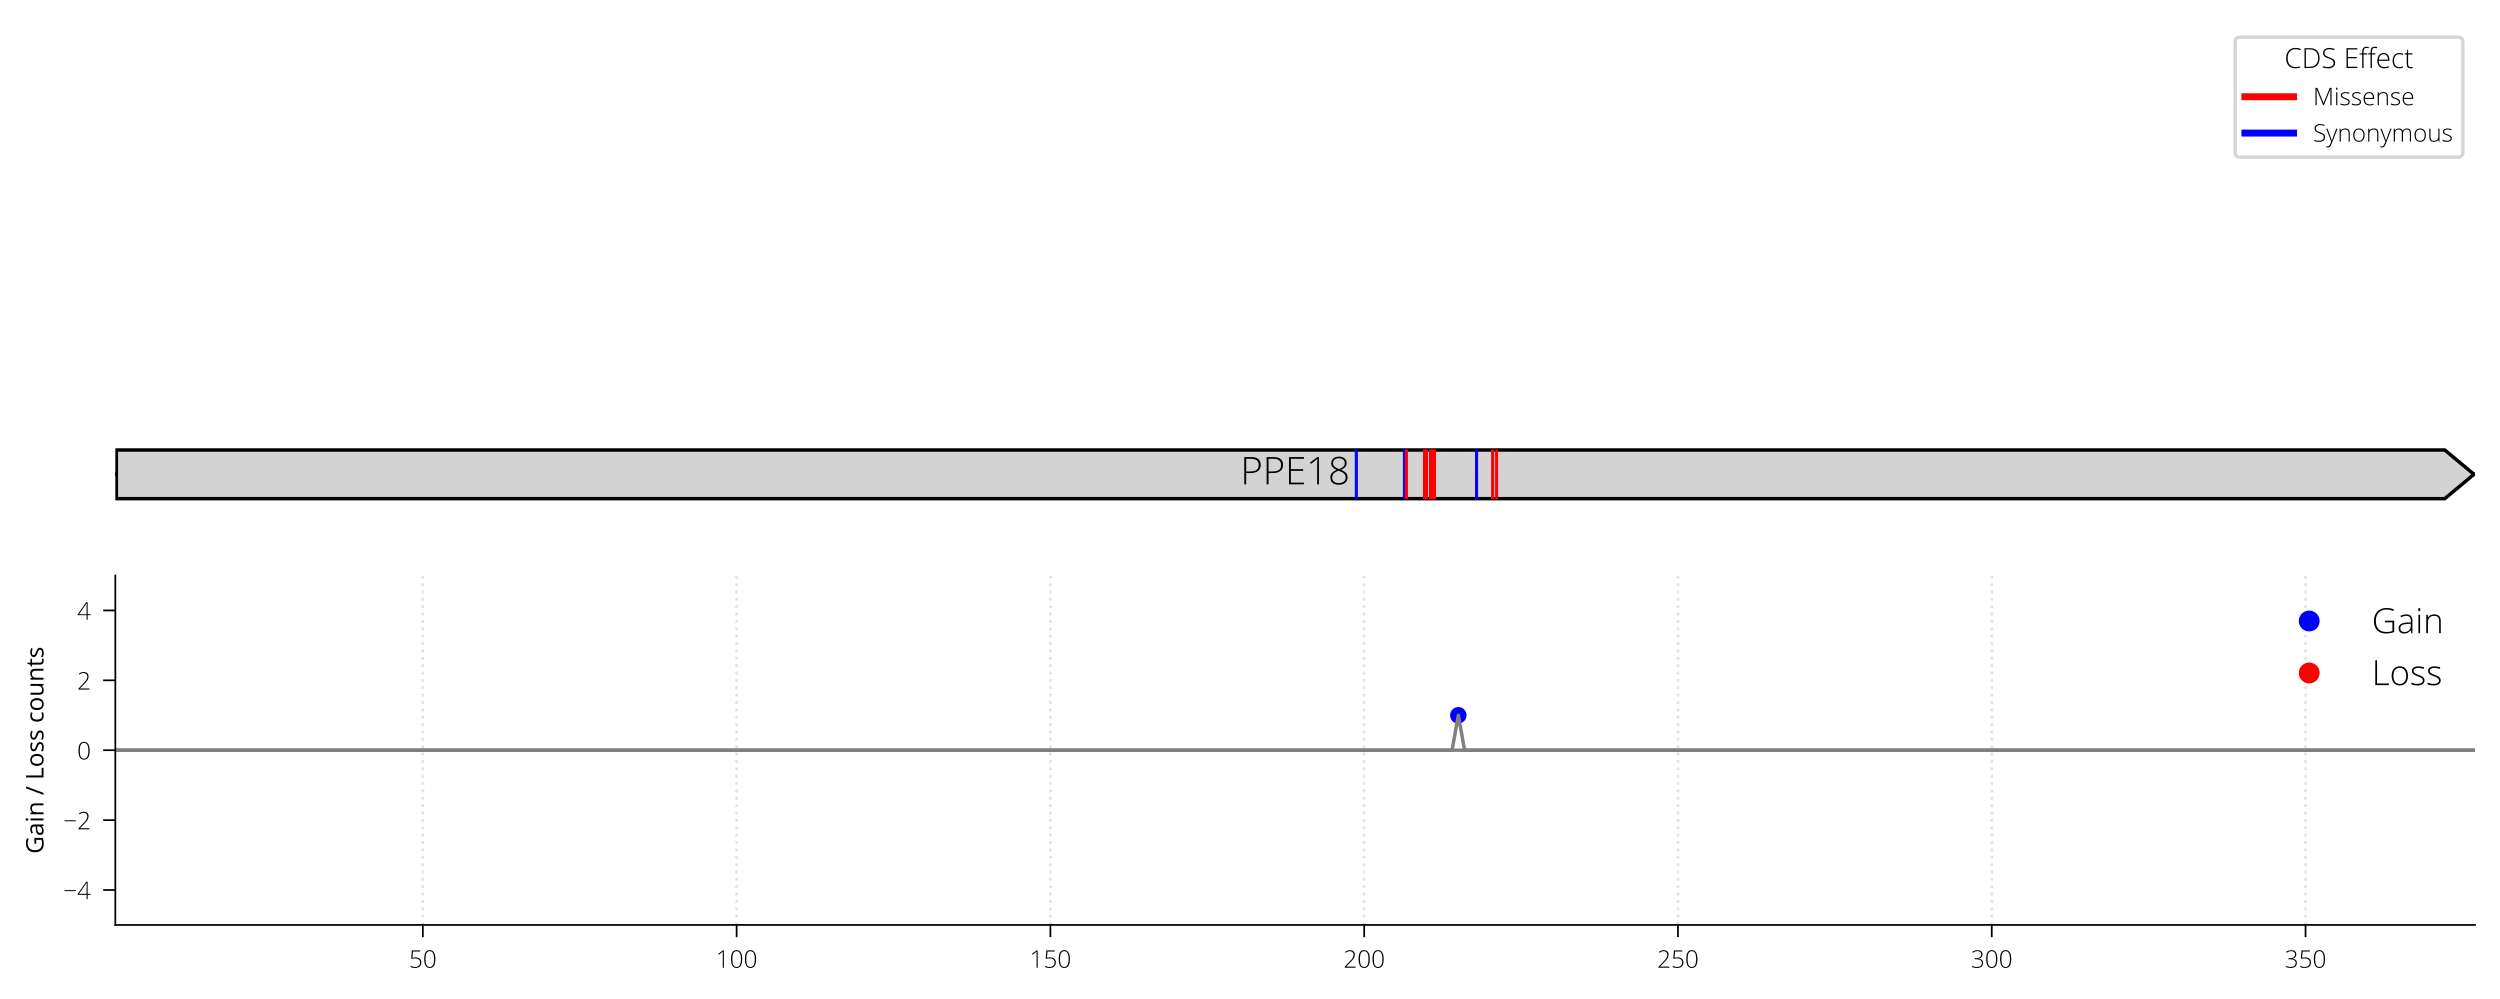
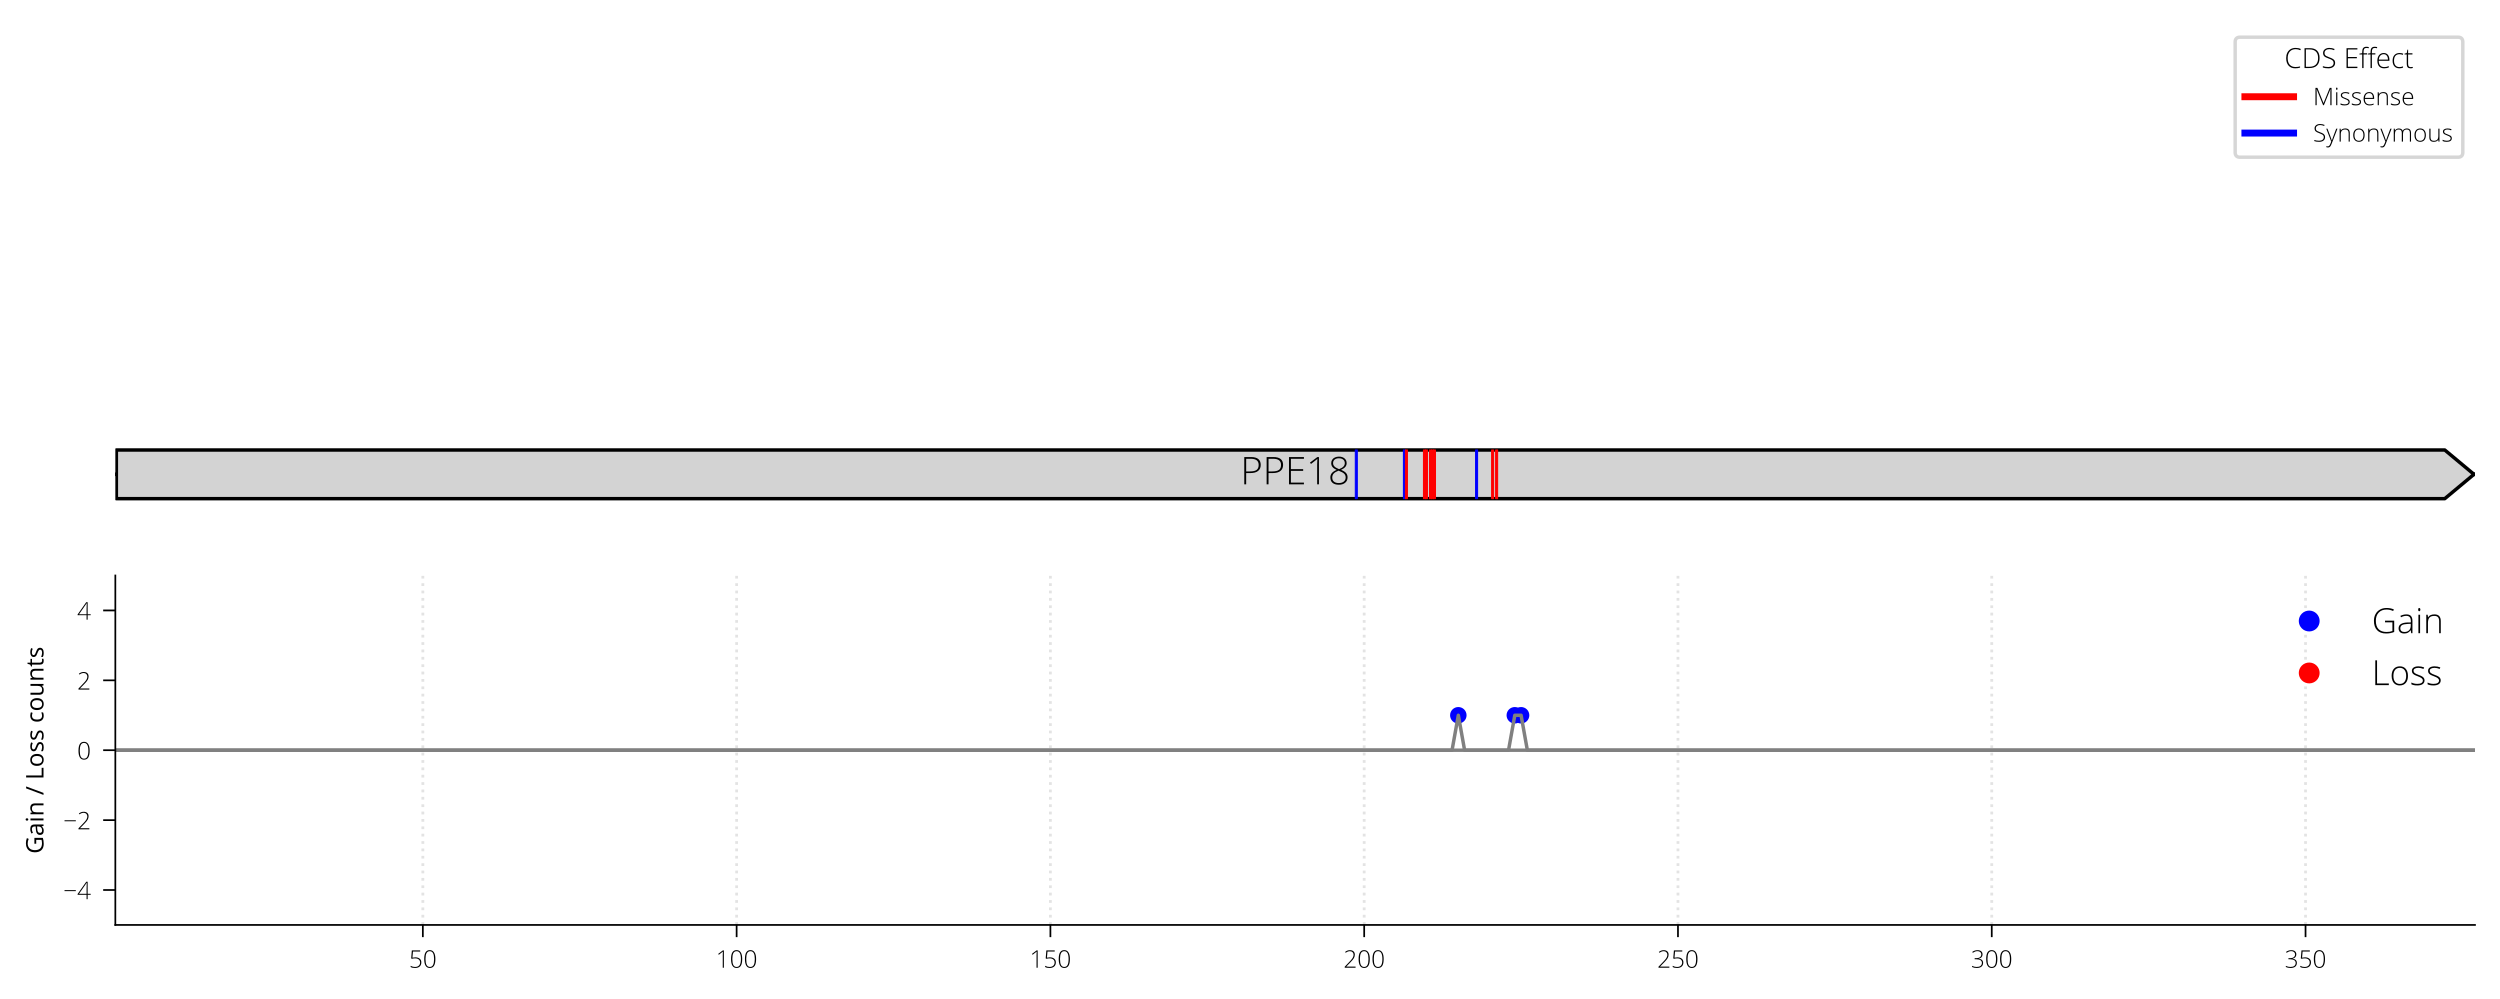
<svg xmlns="http://www.w3.org/2000/svg" xmlns:xlink="http://www.w3.org/1999/xlink" width="719.28pt" height="287.28pt" viewBox="0 0 719.28 287.28" version="1.1">
  <defs>
    <style type="text/css">*{stroke-linejoin: round; stroke-linecap: butt}</style>
  </defs>
  <g id="figure_1">
    <g id="patch_1">
      <path d="M 0 287.28  L 719.28 287.28  L 719.28 0  L 0 0  L 0 287.28  z " style="fill: none" />
    </g>
    <g id="axes_1">
      <g id="line2d_1">
-         <path d="M 32.723 136.469  L 712.541 136.469  " clip-path="url(#p2ad73772c7)" style="fill: none; stroke: #000000; stroke-linecap: square" />
+         <path d="M 32.723 136.469  L 712.541 136.469  " clip-path="url(#pc57272a19f)" style="fill: none; stroke: #000000; stroke-linecap: square" />
      </g>
      <g id="line2d_2">
-         <path d="M 32.723 136.469  L 712.541 136.469  " clip-path="url(#p2ad73772c7)" style="fill: none; stroke: #000000; stroke-linecap: square" />
+         <path d="M 32.723 136.469  L 712.541 136.469  " clip-path="url(#pc57272a19f)" style="fill: none; stroke: #000000; stroke-linecap: square" />
      </g>
      <g id="patch_2">
-         <path d="M 33.473 129.469  Q 368.431 129.469 703.39 129.469  L 703.39 129.469  Q 707.591 132.969 711.792 136.469  Q 707.591 139.969 703.39 143.469  L 703.39 143.469  Q 368.431 143.469 33.473 143.469  L 33.473 129.469  z " clip-path="url(#p2ad73772c7)" style="fill: #d3d3d3; stroke: #000000; stroke-linecap: round" />
+         <path d="M 33.473 129.469  Q 368.431 129.469 703.39 129.469  L 703.39 129.469  Q 707.591 132.969 711.792 136.469  Q 707.591 139.969 703.39 143.469  L 703.39 143.469  Q 368.431 143.469 33.473 143.469  L 33.473 129.469  z " clip-path="url(#pc57272a19f)" style="fill: #d3d3d3; stroke: #000000; stroke-linecap: round" />
      </g>
      <g id="patch_3">
-         <path d="M 389.936 129.469  Q 390.222 129.469 390.509 129.469  L 390.509 129.469  Q 390.511 132.969 390.513 136.469  Q 390.511 139.969 390.509 143.469  L 390.509 143.469  Q 390.222 143.469 389.936 143.469  L 389.936 129.469  z " clip-path="url(#p2ad73772c7)" style="fill: #0000ff; stroke: #0000ff; stroke-width: 0.3; stroke-linecap: round" />
+         <path d="M 389.936 129.469  Q 390.222 129.469 390.509 129.469  L 390.509 129.469  Q 390.511 132.969 390.513 136.469  Q 390.511 139.969 390.509 143.469  L 390.509 143.469  Q 390.222 143.469 389.936 143.469  L 389.936 129.469  z " clip-path="url(#pc57272a19f)" style="fill: #0000ff; stroke: #0000ff; stroke-width: 0.3; stroke-linecap: round" />
      </g>
      <g id="patch_4">
-         <path d="M 403.779 129.469  Q 404.066 129.469 404.352 129.469  L 404.352 129.469  Q 404.354 132.969 404.356 136.469  Q 404.354 139.969 404.352 143.469  L 404.352 143.469  Q 404.066 143.469 403.779 143.469  L 403.779 129.469  z " clip-path="url(#p2ad73772c7)" style="fill: #0000ff; stroke: #0000ff; stroke-width: 0.3; stroke-linecap: round" />
+         <path d="M 403.779 129.469  Q 404.066 129.469 404.352 129.469  L 404.352 129.469  Q 404.354 132.969 404.356 136.469  Q 404.354 139.969 404.352 143.469  L 404.352 143.469  Q 404.066 143.469 403.779 143.469  L 403.779 129.469  z " clip-path="url(#pc57272a19f)" style="fill: #0000ff; stroke: #0000ff; stroke-width: 0.3; stroke-linecap: round" />
      </g>
      <g id="patch_5">
-         <path d="M 404.356 129.469  Q 404.642 129.469 404.929 129.469  L 404.929 129.469  Q 404.931 132.969 404.933 136.469  Q 404.931 139.969 404.929 143.469  L 404.929 143.469  Q 404.642 143.469 404.356 143.469  L 404.356 129.469  z " clip-path="url(#p2ad73772c7)" style="fill: #ff0000; stroke: #ff0000; stroke-width: 0.3; stroke-linecap: round" />
+         <path d="M 404.356 129.469  Q 404.642 129.469 404.929 129.469  L 404.929 129.469  Q 404.931 132.969 404.933 136.469  Q 404.931 139.969 404.929 143.469  L 404.929 143.469  Q 404.642 143.469 404.356 143.469  L 404.356 129.469  z " clip-path="url(#pc57272a19f)" style="fill: #ff0000; stroke: #ff0000; stroke-width: 0.3; stroke-linecap: round" />
      </g>
      <g id="patch_6">
-         <path d="M 409.547 129.469  Q 409.834 129.469 410.12 129.469  L 410.12 129.469  Q 410.122 132.969 410.124 136.469  Q 410.122 139.969 410.12 143.469  L 410.12 143.469  Q 409.834 143.469 409.547 143.469  L 409.547 129.469  z " clip-path="url(#p2ad73772c7)" style="fill: #ff0000; stroke: #ff0000; stroke-width: 0.3; stroke-linecap: round" />
+         <path d="M 409.547 129.469  Q 409.834 129.469 410.12 129.469  L 410.12 129.469  Q 410.122 132.969 410.124 136.469  Q 410.122 139.969 410.12 143.469  L 410.12 143.469  Q 409.834 143.469 409.547 143.469  L 409.547 129.469  z " clip-path="url(#pc57272a19f)" style="fill: #ff0000; stroke: #ff0000; stroke-width: 0.3; stroke-linecap: round" />
      </g>
      <g id="patch_7">
-         <path d="M 410.124 129.469  Q 410.41 129.469 410.697 129.469  L 410.697 129.469  Q 410.699 132.969 410.701 136.469  Q 410.699 139.969 410.697 143.469  L 410.697 143.469  Q 410.41 143.469 410.124 143.469  L 410.124 129.469  z " clip-path="url(#p2ad73772c7)" style="fill: #ff0000; stroke: #ff0000; stroke-width: 0.3; stroke-linecap: round" />
+         <path d="M 410.124 129.469  Q 410.41 129.469 410.697 129.469  L 410.697 129.469  Q 410.699 132.969 410.701 136.469  Q 410.699 139.969 410.697 143.469  L 410.697 143.469  Q 410.41 143.469 410.124 143.469  L 410.124 129.469  z " clip-path="url(#pc57272a19f)" style="fill: #ff0000; stroke: #ff0000; stroke-width: 0.3; stroke-linecap: round" />
      </g>
      <g id="patch_8">
-         <path d="M 411.278 129.469  Q 411.564 129.469 411.85 129.469  L 411.85 129.469  Q 411.852 132.969 411.855 136.469  Q 411.852 139.969 411.85 143.469  L 411.85 143.469  Q 411.564 143.469 411.278 143.469  L 411.278 129.469  z " clip-path="url(#p2ad73772c7)" style="fill: #ff0000; stroke: #ff0000; stroke-width: 0.3; stroke-linecap: round" />
+         <path d="M 411.278 129.469  Q 411.564 129.469 411.85 129.469  L 411.85 129.469  Q 411.852 132.969 411.855 136.469  Q 411.852 139.969 411.85 143.469  L 411.85 143.469  Q 411.564 143.469 411.278 143.469  L 411.278 129.469  z " clip-path="url(#pc57272a19f)" style="fill: #ff0000; stroke: #ff0000; stroke-width: 0.3; stroke-linecap: round" />
      </g>
      <g id="patch_9">
-         <path d="M 411.855 129.469  Q 412.141 129.469 412.427 129.469  L 412.427 129.469  Q 412.429 132.969 412.432 136.469  Q 412.429 139.969 412.427 143.469  L 412.427 143.469  Q 412.141 143.469 411.855 143.469  L 411.855 129.469  z " clip-path="url(#p2ad73772c7)" style="fill: #ff0000; stroke: #ff0000; stroke-width: 0.3; stroke-linecap: round" />
+         <path d="M 411.855 129.469  Q 412.141 129.469 412.427 129.469  L 412.427 129.469  Q 412.429 132.969 412.432 136.469  Q 412.429 139.969 412.427 143.469  L 412.427 143.469  Q 412.141 143.469 411.855 143.469  L 411.855 129.469  z " clip-path="url(#pc57272a19f)" style="fill: #ff0000; stroke: #ff0000; stroke-width: 0.3; stroke-linecap: round" />
      </g>
      <g id="patch_10">
-         <path d="M 412.432 129.469  Q 412.718 129.469 413.004 129.469  L 413.004 129.469  Q 413.006 132.969 413.008 136.469  Q 413.006 139.969 413.004 143.469  L 413.004 143.469  Q 412.718 143.469 412.432 143.469  L 412.432 129.469  z " clip-path="url(#p2ad73772c7)" style="fill: #ff0000; stroke: #ff0000; stroke-width: 0.3; stroke-linecap: round" />
+         <path d="M 412.432 129.469  Q 412.718 129.469 413.004 129.469  L 413.004 129.469  Q 413.006 132.969 413.008 136.469  Q 413.006 139.969 413.004 143.469  L 413.004 143.469  Q 412.718 143.469 412.432 143.469  L 412.432 129.469  z " clip-path="url(#pc57272a19f)" style="fill: #ff0000; stroke: #ff0000; stroke-width: 0.3; stroke-linecap: round" />
      </g>
      <g id="patch_11">
-         <path d="M 424.544 129.469  Q 424.83 129.469 425.117 129.469  L 425.117 129.469  Q 425.119 132.969 425.121 136.469  Q 425.119 139.969 425.117 143.469  L 425.117 143.469  Q 424.83 143.469 424.544 143.469  L 424.544 129.469  z " clip-path="url(#p2ad73772c7)" style="fill: #0000ff; stroke: #0000ff; stroke-width: 0.3; stroke-linecap: round" />
+         <path d="M 424.544 129.469  Q 424.83 129.469 425.117 129.469  L 425.117 129.469  Q 425.119 132.969 425.121 136.469  Q 425.119 139.969 425.117 143.469  L 425.117 143.469  Q 424.83 143.469 424.544 143.469  L 424.544 129.469  z " clip-path="url(#pc57272a19f)" style="fill: #0000ff; stroke: #0000ff; stroke-width: 0.3; stroke-linecap: round" />
      </g>
      <g id="patch_12">
-         <path d="M 429.159 129.469  Q 429.445 129.469 429.731 129.469  L 429.731 129.469  Q 429.733 132.969 429.736 136.469  Q 429.733 139.969 429.731 143.469  L 429.731 143.469  Q 429.445 143.469 429.159 143.469  L 429.159 129.469  z " clip-path="url(#p2ad73772c7)" style="fill: #ff0000; stroke: #ff0000; stroke-width: 0.3; stroke-linecap: round" />
+         <path d="M 429.159 129.469  Q 429.445 129.469 429.731 129.469  L 429.731 129.469  Q 429.733 132.969 429.736 136.469  Q 429.733 139.969 429.731 143.469  L 429.731 143.469  Q 429.445 143.469 429.159 143.469  L 429.159 129.469  z " clip-path="url(#pc57272a19f)" style="fill: #ff0000; stroke: #ff0000; stroke-width: 0.3; stroke-linecap: round" />
      </g>
      <g id="patch_13">
-         <path d="M 430.312 129.469  Q 430.599 129.469 430.885 129.469  L 430.885 129.469  Q 430.887 132.969 430.889 136.469  Q 430.887 139.969 430.885 143.469  L 430.885 143.469  Q 430.599 143.469 430.312 143.469  L 430.312 129.469  z " clip-path="url(#p2ad73772c7)" style="fill: #ff0000; stroke: #ff0000; stroke-width: 0.3; stroke-linecap: round" />
+         <path d="M 430.312 129.469  Q 430.599 129.469 430.885 129.469  L 430.885 129.469  Q 430.887 132.969 430.889 136.469  Q 430.887 139.969 430.885 143.469  L 430.885 143.469  Q 430.599 143.469 430.312 143.469  L 430.312 129.469  z " clip-path="url(#pc57272a19f)" style="fill: #ff0000; stroke: #ff0000; stroke-width: 0.3; stroke-linecap: round" />
      </g>
      <g id="matplotlib.axis_1" />
      <g id="text_1">
        <text style="font: 200 11px 'Open Sans', sans-serif; text-anchor: middle" x="372.632" y="139.357" transform="rotate(-0 372.6322 139.3569)">PPE18</text>
      </g>
      <g id="legend_1">
        <g id="patch_14">
          <path d="M 644.485 45.235  L 707.18 45.235  Q 708.58 45.235 708.58 43.835  L 708.58 12.1  Q 708.58 10.7 707.18 10.7  L 644.485 10.7  Q 643.085 10.7 643.085 12.1  L 643.085 43.835  Q 643.085 45.235 644.485 45.235  L 644.485 45.235  z " style="fill: none; opacity: 0.8; stroke: #cccccc; stroke-linejoin: miter" />
        </g>
        <g id="text_2">
          <text style="font: 200 8px 'Open Sans', sans-serif; text-anchor: start" x="657.257" y="19.579" transform="rotate(-0 657.257 19.57875)">CDS Effect</text>
        </g>
        <g id="line2d_3">
          <path d="M 645.885 27.826  L 652.885 27.826  L 659.885 27.826  " style="fill: none; stroke: #ff0000; stroke-width: 2; stroke-linecap: square" />
        </g>
        <g id="text_3">
          <text style="font: 200 7px 'Open Sans', sans-serif; text-anchor: start" x="665.485" y="30.276" transform="rotate(-0 665.4852 30.27641)">Missense</text>
        </g>
        <g id="line2d_4">
          <path d="M 645.885 38.289  L 652.885 38.289  L 659.885 38.289  " style="fill: none; stroke: #0000ff; stroke-width: 2; stroke-linecap: square" />
        </g>
        <g id="text_4">
          <text style="font: 200 7px 'Open Sans', sans-serif; text-anchor: start" x="665.485" y="40.739" transform="rotate(-0 665.4852 40.73922)">Synonymous</text>
        </g>
      </g>
    </g>
    <g id="axes_2">
      <g id="patch_15">
        <path d="M 33.184 266.117  L 712.08 266.117  L 712.08 165.574  L 33.184 165.574  L 33.184 266.117  z " style="fill: none" />
      </g>
      <g id="PathCollection_1">
        <defs>
-           <path id="m159c16742e" d="M 0 1.871  C 0.496 1.871 0.972 1.674 1.323 1.323  C 1.674 0.972 1.871 0.496 1.871 0  C 1.871 -0.496 1.674 -0.972 1.323 -1.323  C 0.972 -1.674 0.496 -1.871 0 -1.871  C -0.496 -1.871 -0.972 -1.674 -1.323 -1.323  C -1.674 -0.972 -1.871 -0.496 -1.871 0  C -1.871 0.496 -1.674 0.972 -1.323 1.323  C -0.972 1.674 -0.496 1.871 0 1.871  z " style="stroke: #0000ff" />
+           <path id="m02ba3e3214" d="M 0 1.871  C 0.496 1.871 0.972 1.674 1.323 1.323  C 1.674 0.972 1.871 0.496 1.871 0  C 1.871 -0.496 1.674 -0.972 1.323 -1.323  C 0.972 -1.674 0.496 -1.871 0 -1.871  C -0.496 -1.871 -0.972 -1.674 -1.323 -1.323  C -1.674 -0.972 -1.871 -0.496 -1.871 0  C -1.871 0.496 -1.674 0.972 -1.323 1.323  C -0.972 1.674 -0.496 1.871 0 1.871  z " style="stroke: #0000ff" />
        </defs>
-         <g clip-path="url(#p8ce2c37a57)">
-           <use xlink:href="#m159c16742e" x="419.577" y="205.791" style="fill: #0000ff; stroke: #0000ff" />
+         <g clip-path="url(#p877fb220a6)">
+           <use xlink:href="#m02ba3e3214" x="419.577" y="205.791" style="fill: #0000ff; stroke: #0000ff" />
+           <use xlink:href="#m02ba3e3214" x="435.827" y="205.791" style="fill: #0000ff; stroke: #0000ff" />
+           <use xlink:href="#m02ba3e3214" x="437.633" y="205.791" style="fill: #0000ff; stroke: #0000ff" />
        </g>
      </g>
      <g id="matplotlib.axis_2">
        <g id="xtick_1">
          <g id="line2d_5">
-             <path d="M 121.657 266.117  L 121.657 165.574  " clip-path="url(#p8ce2c37a57)" style="fill: none; stroke-dasharray: 0.8,1.32; stroke-dashoffset: 0; stroke: #b0b0b0; stroke-opacity: 0.35; stroke-width: 0.8" />
+             <path d="M 121.657 266.117  L 121.657 165.574  " clip-path="url(#p877fb220a6)" style="fill: none; stroke-dasharray: 0.8,1.32; stroke-dashoffset: 0; stroke: #b0b0b0; stroke-opacity: 0.35; stroke-width: 0.8" />
          </g>
          <g id="line2d_6">
            <defs>
-               <path id="m1d69148241" d="M 0 0  L 0 3.5  " style="stroke: #000000; stroke-width: 0.5" />
+               <path id="m768b94aed0" d="M 0 0  L 0 3.5  " style="stroke: #000000; stroke-width: 0.5" />
            </defs>
            <g>
-               <use xlink:href="#m1d69148241" x="121.657" y="266.117" style="stroke: #000000; stroke-width: 0.5" />
+               <use xlink:href="#m768b94aed0" x="121.657" y="266.117" style="stroke: #000000; stroke-width: 0.5" />
            </g>
          </g>
          <g id="text_5">
            <text style="font: 200 7px 'Open Sans', sans-serif; text-anchor: middle" x="121.657" y="278.436" transform="rotate(-0 121.6575 278.4361)">50</text>
          </g>
        </g>
        <g id="xtick_2">
          <g id="line2d_7">
-             <path d="M 211.936 266.117  L 211.936 165.574  " clip-path="url(#p8ce2c37a57)" style="fill: none; stroke-dasharray: 0.8,1.32; stroke-dashoffset: 0; stroke: #b0b0b0; stroke-opacity: 0.35; stroke-width: 0.8" />
+             <path d="M 211.936 266.117  L 211.936 165.574  " clip-path="url(#p877fb220a6)" style="fill: none; stroke-dasharray: 0.8,1.32; stroke-dashoffset: 0; stroke: #b0b0b0; stroke-opacity: 0.35; stroke-width: 0.8" />
          </g>
          <g id="line2d_8">
            <g>
-               <use xlink:href="#m1d69148241" x="211.936" y="266.117" style="stroke: #000000; stroke-width: 0.5" />
+               <use xlink:href="#m768b94aed0" x="211.936" y="266.117" style="stroke: #000000; stroke-width: 0.5" />
            </g>
          </g>
          <g id="text_6">
            <text style="font: 200 7px 'Open Sans', sans-serif; text-anchor: middle" x="211.936" y="278.436" transform="rotate(-0 211.9361 278.4361)">100</text>
          </g>
        </g>
        <g id="xtick_3">
          <g id="line2d_9">
-             <path d="M 302.215 266.117  L 302.215 165.574  " clip-path="url(#p8ce2c37a57)" style="fill: none; stroke-dasharray: 0.8,1.32; stroke-dashoffset: 0; stroke: #b0b0b0; stroke-opacity: 0.35; stroke-width: 0.8" />
+             <path d="M 302.215 266.117  L 302.215 165.574  " clip-path="url(#p877fb220a6)" style="fill: none; stroke-dasharray: 0.8,1.32; stroke-dashoffset: 0; stroke: #b0b0b0; stroke-opacity: 0.35; stroke-width: 0.8" />
          </g>
          <g id="line2d_10">
            <g>
-               <use xlink:href="#m1d69148241" x="302.215" y="266.117" style="stroke: #000000; stroke-width: 0.5" />
+               <use xlink:href="#m768b94aed0" x="302.215" y="266.117" style="stroke: #000000; stroke-width: 0.5" />
            </g>
          </g>
          <g id="text_7">
            <text style="font: 200 7px 'Open Sans', sans-serif; text-anchor: middle" x="302.215" y="278.436" transform="rotate(-0 302.2148 278.4361)">150</text>
          </g>
        </g>
        <g id="xtick_4">
          <g id="line2d_11">
-             <path d="M 392.493 266.117  L 392.493 165.574  " clip-path="url(#p8ce2c37a57)" style="fill: none; stroke-dasharray: 0.8,1.32; stroke-dashoffset: 0; stroke: #b0b0b0; stroke-opacity: 0.35; stroke-width: 0.8" />
+             <path d="M 392.493 266.117  L 392.493 165.574  " clip-path="url(#p877fb220a6)" style="fill: none; stroke-dasharray: 0.8,1.32; stroke-dashoffset: 0; stroke: #b0b0b0; stroke-opacity: 0.35; stroke-width: 0.8" />
          </g>
          <g id="line2d_12">
            <g>
-               <use xlink:href="#m1d69148241" x="392.493" y="266.117" style="stroke: #000000; stroke-width: 0.5" />
+               <use xlink:href="#m768b94aed0" x="392.493" y="266.117" style="stroke: #000000; stroke-width: 0.5" />
            </g>
          </g>
          <g id="text_8">
            <text style="font: 200 7px 'Open Sans', sans-serif; text-anchor: middle" x="392.493" y="278.436" transform="rotate(-0 392.4935 278.4361)">200</text>
          </g>
        </g>
        <g id="xtick_5">
          <g id="line2d_13">
-             <path d="M 482.772 266.117  L 482.772 165.574  " clip-path="url(#p8ce2c37a57)" style="fill: none; stroke-dasharray: 0.8,1.32; stroke-dashoffset: 0; stroke: #b0b0b0; stroke-opacity: 0.35; stroke-width: 0.8" />
+             <path d="M 482.772 266.117  L 482.772 165.574  " clip-path="url(#p877fb220a6)" style="fill: none; stroke-dasharray: 0.8,1.32; stroke-dashoffset: 0; stroke: #b0b0b0; stroke-opacity: 0.35; stroke-width: 0.8" />
          </g>
          <g id="line2d_14">
            <g>
-               <use xlink:href="#m1d69148241" x="482.772" y="266.117" style="stroke: #000000; stroke-width: 0.5" />
+               <use xlink:href="#m768b94aed0" x="482.772" y="266.117" style="stroke: #000000; stroke-width: 0.5" />
            </g>
          </g>
          <g id="text_9">
            <text style="font: 200 7px 'Open Sans', sans-serif; text-anchor: middle" x="482.772" y="278.436" transform="rotate(-0 482.7722 278.4361)">250</text>
          </g>
        </g>
        <g id="xtick_6">
          <g id="line2d_15">
-             <path d="M 573.051 266.117  L 573.051 165.574  " clip-path="url(#p8ce2c37a57)" style="fill: none; stroke-dasharray: 0.8,1.32; stroke-dashoffset: 0; stroke: #b0b0b0; stroke-opacity: 0.35; stroke-width: 0.8" />
+             <path d="M 573.051 266.117  L 573.051 165.574  " clip-path="url(#p877fb220a6)" style="fill: none; stroke-dasharray: 0.8,1.32; stroke-dashoffset: 0; stroke: #b0b0b0; stroke-opacity: 0.35; stroke-width: 0.8" />
          </g>
          <g id="line2d_16">
            <g>
-               <use xlink:href="#m1d69148241" x="573.051" y="266.117" style="stroke: #000000; stroke-width: 0.5" />
+               <use xlink:href="#m768b94aed0" x="573.051" y="266.117" style="stroke: #000000; stroke-width: 0.5" />
            </g>
          </g>
          <g id="text_10">
            <text style="font: 200 7px 'Open Sans', sans-serif; text-anchor: middle" x="573.051" y="278.436" transform="rotate(-0 573.0508 278.4361)">300</text>
          </g>
        </g>
        <g id="xtick_7">
          <g id="line2d_17">
-             <path d="M 663.33 266.117  L 663.33 165.574  " clip-path="url(#p8ce2c37a57)" style="fill: none; stroke-dasharray: 0.8,1.32; stroke-dashoffset: 0; stroke: #b0b0b0; stroke-opacity: 0.35; stroke-width: 0.8" />
+             <path d="M 663.33 266.117  L 663.33 165.574  " clip-path="url(#p877fb220a6)" style="fill: none; stroke-dasharray: 0.8,1.32; stroke-dashoffset: 0; stroke: #b0b0b0; stroke-opacity: 0.35; stroke-width: 0.8" />
          </g>
          <g id="line2d_18">
            <g>
-               <use xlink:href="#m1d69148241" x="663.33" y="266.117" style="stroke: #000000; stroke-width: 0.5" />
+               <use xlink:href="#m768b94aed0" x="663.33" y="266.117" style="stroke: #000000; stroke-width: 0.5" />
            </g>
          </g>
          <g id="text_11">
            <text style="font: 200 7px 'Open Sans', sans-serif; text-anchor: middle" x="663.33" y="278.436" transform="rotate(-0 663.3295 278.4361)">350</text>
          </g>
        </g>
      </g>
      <g id="matplotlib.axis_3">
        <g id="ytick_1">
          <g id="line2d_19">
            <defs>
-               <path id="m0931fafcdf" d="M 0 0  L -3.5 0  " style="stroke: #000000; stroke-width: 0.5" />
+               <path id="m28f24c1268" d="M 0 0  L -3.5 0  " style="stroke: #000000; stroke-width: 0.5" />
            </defs>
            <g>
-               <use xlink:href="#m0931fafcdf" x="33.184" y="256.063" style="stroke: #000000; stroke-width: 0.5" />
+               <use xlink:href="#m28f24c1268" x="33.184" y="256.063" style="stroke: #000000; stroke-width: 0.5" />
            </g>
          </g>
          <g id="text_12">
            <text style="font: 200 7px 'Open Sans', sans-serif; text-anchor: end" x="26.184" y="258.722" transform="rotate(-0 26.18437 258.7224)">−4</text>
          </g>
        </g>
        <g id="ytick_2">
          <g id="line2d_20">
            <g>
-               <use xlink:href="#m0931fafcdf" x="33.184" y="235.954" style="stroke: #000000; stroke-width: 0.5" />
+               <use xlink:href="#m28f24c1268" x="33.184" y="235.954" style="stroke: #000000; stroke-width: 0.5" />
            </g>
          </g>
          <g id="text_13">
            <text style="font: 200 7px 'Open Sans', sans-serif; text-anchor: end" x="26.184" y="238.614" transform="rotate(-0 26.18437 238.6138)">−2</text>
          </g>
        </g>
        <g id="ytick_3">
          <g id="line2d_21">
            <g>
-               <use xlink:href="#m0931fafcdf" x="33.184" y="215.846" style="stroke: #000000; stroke-width: 0.5" />
+               <use xlink:href="#m28f24c1268" x="33.184" y="215.846" style="stroke: #000000; stroke-width: 0.5" />
            </g>
          </g>
          <g id="text_14">
            <text style="font: 200 7px 'Open Sans', sans-serif; text-anchor: end" x="26.184" y="218.505" transform="rotate(-0 26.18437 218.5052)">0</text>
          </g>
        </g>
        <g id="ytick_4">
          <g id="line2d_22">
            <g>
-               <use xlink:href="#m0931fafcdf" x="33.184" y="195.737" style="stroke: #000000; stroke-width: 0.5" />
+               <use xlink:href="#m28f24c1268" x="33.184" y="195.737" style="stroke: #000000; stroke-width: 0.5" />
            </g>
          </g>
          <g id="text_15">
            <text style="font: 200 7px 'Open Sans', sans-serif; text-anchor: end" x="26.184" y="198.397" transform="rotate(-0 26.18437 198.3966)">2</text>
          </g>
        </g>
        <g id="ytick_5">
          <g id="line2d_23">
            <g>
-               <use xlink:href="#m0931fafcdf" x="33.184" y="175.629" style="stroke: #000000; stroke-width: 0.5" />
+               <use xlink:href="#m28f24c1268" x="33.184" y="175.629" style="stroke: #000000; stroke-width: 0.5" />
            </g>
          </g>
          <g id="text_16">
            <text style="font: 200 7px 'Open Sans', sans-serif; text-anchor: end" x="26.184" y="178.288" transform="rotate(-0 26.18437 178.2881)">4</text>
          </g>
        </g>
        <g id="text_17">
          <text style="font: 500 7px 'Open Sans', sans-serif; text-anchor: middle" x="12.519" y="215.846" transform="rotate(-90 12.51891 215.8458)">Gain / Loss counts</text>
        </g>
      </g>
      <g id="line2d_24">
-         <path d="M 33.184 215.846  L 417.772 215.846  L 419.577 205.791  L 421.383 215.846  L 712.08 215.846  L 712.08 215.846  " clip-path="url(#p8ce2c37a57)" style="fill: none; stroke: #808080; stroke-linecap: square" />
+         <path d="M 33.184 215.846  L 417.772 215.846  L 419.577 205.791  L 421.383 215.846  L 434.022 215.846  L 435.827 205.791  L 437.633 205.791  L 439.438 215.846  L 712.08 215.846  L 712.08 215.846  " clip-path="url(#p877fb220a6)" style="fill: none; stroke: #808080; stroke-linecap: square" />
      </g>
      <g id="line2d_25">
-         <path d="M 33.184 215.846  L 712.08 215.846  L 712.08 215.846  " clip-path="url(#p8ce2c37a57)" style="fill: none; stroke: #808080; stroke-linecap: square" />
+         <path d="M 33.184 215.846  L 712.08 215.846  L 712.08 215.846  " clip-path="url(#p877fb220a6)" style="fill: none; stroke: #808080; stroke-linecap: square" />
      </g>
      <g id="patch_16">
        <path d="M 33.184 266.117  L 33.184 165.574  " style="fill: none; stroke: #000000; stroke-width: 0.5; stroke-linejoin: miter; stroke-linecap: square" />
      </g>
      <g id="patch_17">
        <path d="M 33.184 266.117  L 712.08 266.117  " style="fill: none; stroke: #000000; stroke-width: 0.5; stroke-linejoin: miter; stroke-linecap: square" />
      </g>
      <g id="legend_2">
        <g id="line2d_26">
          <defs>
-             <path id="m5e0e51564f" d="M 0 3  C 0.796 3 1.559 2.684 2.121 2.121  C 2.684 1.559 3 0.796 3 0  C 3 -0.796 2.684 -1.559 2.121 -2.121  C 1.559 -2.684 0.796 -3 0 -3  C -0.796 -3 -1.559 -2.684 -2.121 -2.121  C -2.684 -1.559 -3 -0.796 -3 0  C -3 0.796 -2.684 1.559 -2.121 2.121  C -1.559 2.684 -0.796 3 0 3  z " style="stroke: #000000; stroke-opacity: 0" />
+             <path id="m573b128cc2" d="M 0 3  C 0.796 3 1.559 2.684 2.121 2.121  C 2.684 1.559 3 0.796 3 0  C 3 -0.796 2.684 -1.559 2.121 -2.121  C 1.559 -2.684 0.796 -3 0 -3  C -0.796 -3 -1.559 -2.684 -2.121 -2.121  C -2.684 -1.559 -3 -0.796 -3 0  C -3 0.796 -2.684 1.559 -2.121 2.121  C -1.559 2.684 -0.796 3 0 3  z " style="stroke: #000000; stroke-opacity: 0" />
          </defs>
          <g>
-             <use xlink:href="#m5e0e51564f" x="664.386" y="178.673" style="fill: #0000ff; stroke: #000000; stroke-opacity: 0" />
+             <use xlink:href="#m573b128cc2" x="664.386" y="178.673" style="fill: #0000ff; stroke: #000000; stroke-opacity: 0" />
          </g>
        </g>
        <g id="text_18">
          <text style="font: 200 10px 'Open Sans', sans-serif; text-anchor: start" x="682.386" y="182.173" transform="rotate(-0 682.3863 182.1728)">Gain</text>
        </g>
        <g id="line2d_27">
          <defs>
-             <path id="m3325e84ddf" d="M 0 3  C 0.796 3 1.559 2.684 2.121 2.121  C 2.684 1.559 3 0.796 3 0  C 3 -0.796 2.684 -1.559 2.121 -2.121  C 1.559 -2.684 0.796 -3 0 -3  C -0.796 -3 -1.559 -2.684 -2.121 -2.121  C -2.684 -1.559 -3 -0.796 -3 0  C -3 0.796 -2.684 1.559 -2.121 2.121  C -1.559 2.684 -0.796 3 0 3  z " style="stroke: #000000; stroke-opacity: 0" />
+             <path id="m661af651d4" d="M 0 3  C 0.796 3 1.559 2.684 2.121 2.121  C 2.684 1.559 3 0.796 3 0  C 3 -0.796 2.684 -1.559 2.121 -2.121  C 1.559 -2.684 0.796 -3 0 -3  C -0.796 -3 -1.559 -2.684 -2.121 -2.121  C -2.684 -1.559 -3 -0.796 -3 0  C -3 0.796 -2.684 1.559 -2.121 2.121  C -1.559 2.684 -0.796 3 0 3  z " style="stroke: #000000; stroke-opacity: 0" />
          </defs>
          <g>
-             <use xlink:href="#m3325e84ddf" x="664.386" y="193.62" style="fill: #ff0000; stroke: #000000; stroke-opacity: 0" />
+             <use xlink:href="#m661af651d4" x="664.386" y="193.62" style="fill: #ff0000; stroke: #000000; stroke-opacity: 0" />
          </g>
        </g>
        <g id="text_19">
          <text style="font: 200 10px 'Open Sans', sans-serif; text-anchor: start" x="682.386" y="197.12" transform="rotate(-0 682.3863 197.1196)">Loss</text>
        </g>
      </g>
    </g>
  </g>
  <defs>
-     <clipPath id="p2ad73772c7">
+     <clipPath id="pc57272a19f">
      <rect x="33.184" y="7.2" width="678.896" height="150.814" />
    </clipPath>
-     <clipPath id="p8ce2c37a57">
+     <clipPath id="p877fb220a6">
      <rect x="33.184" y="165.574" width="678.896" height="100.543" />
    </clipPath>
  </defs>
</svg>
